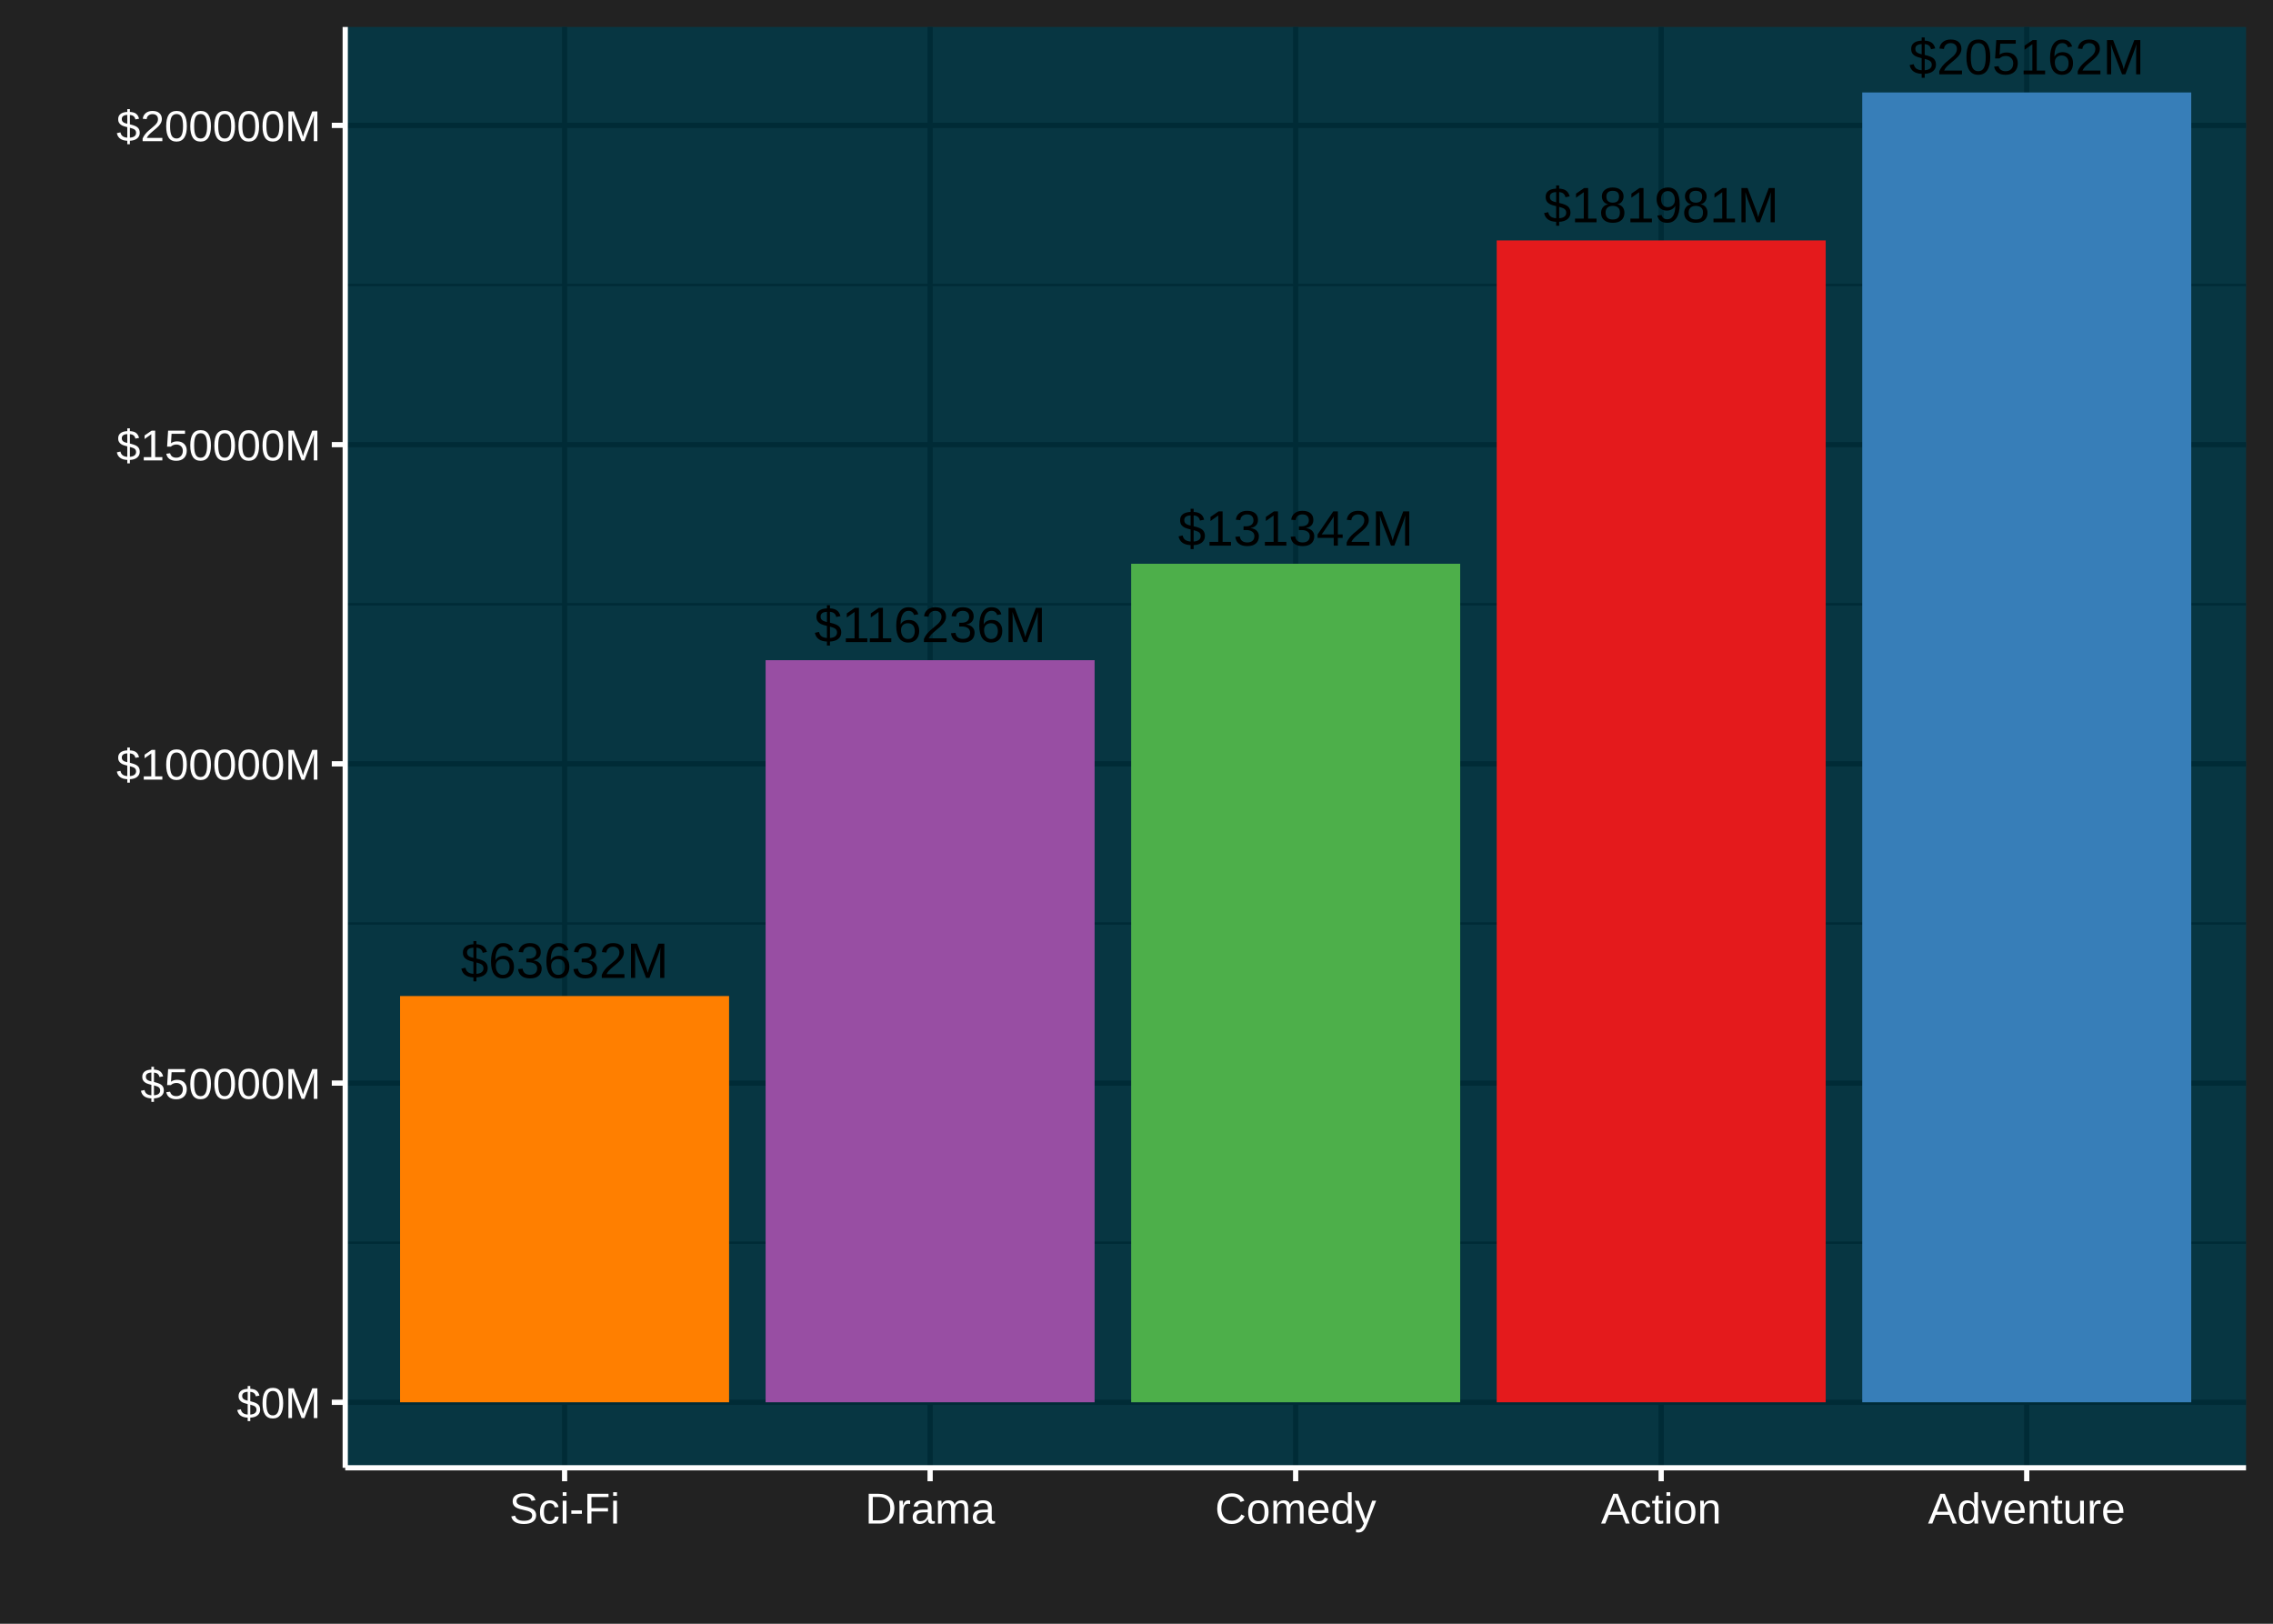
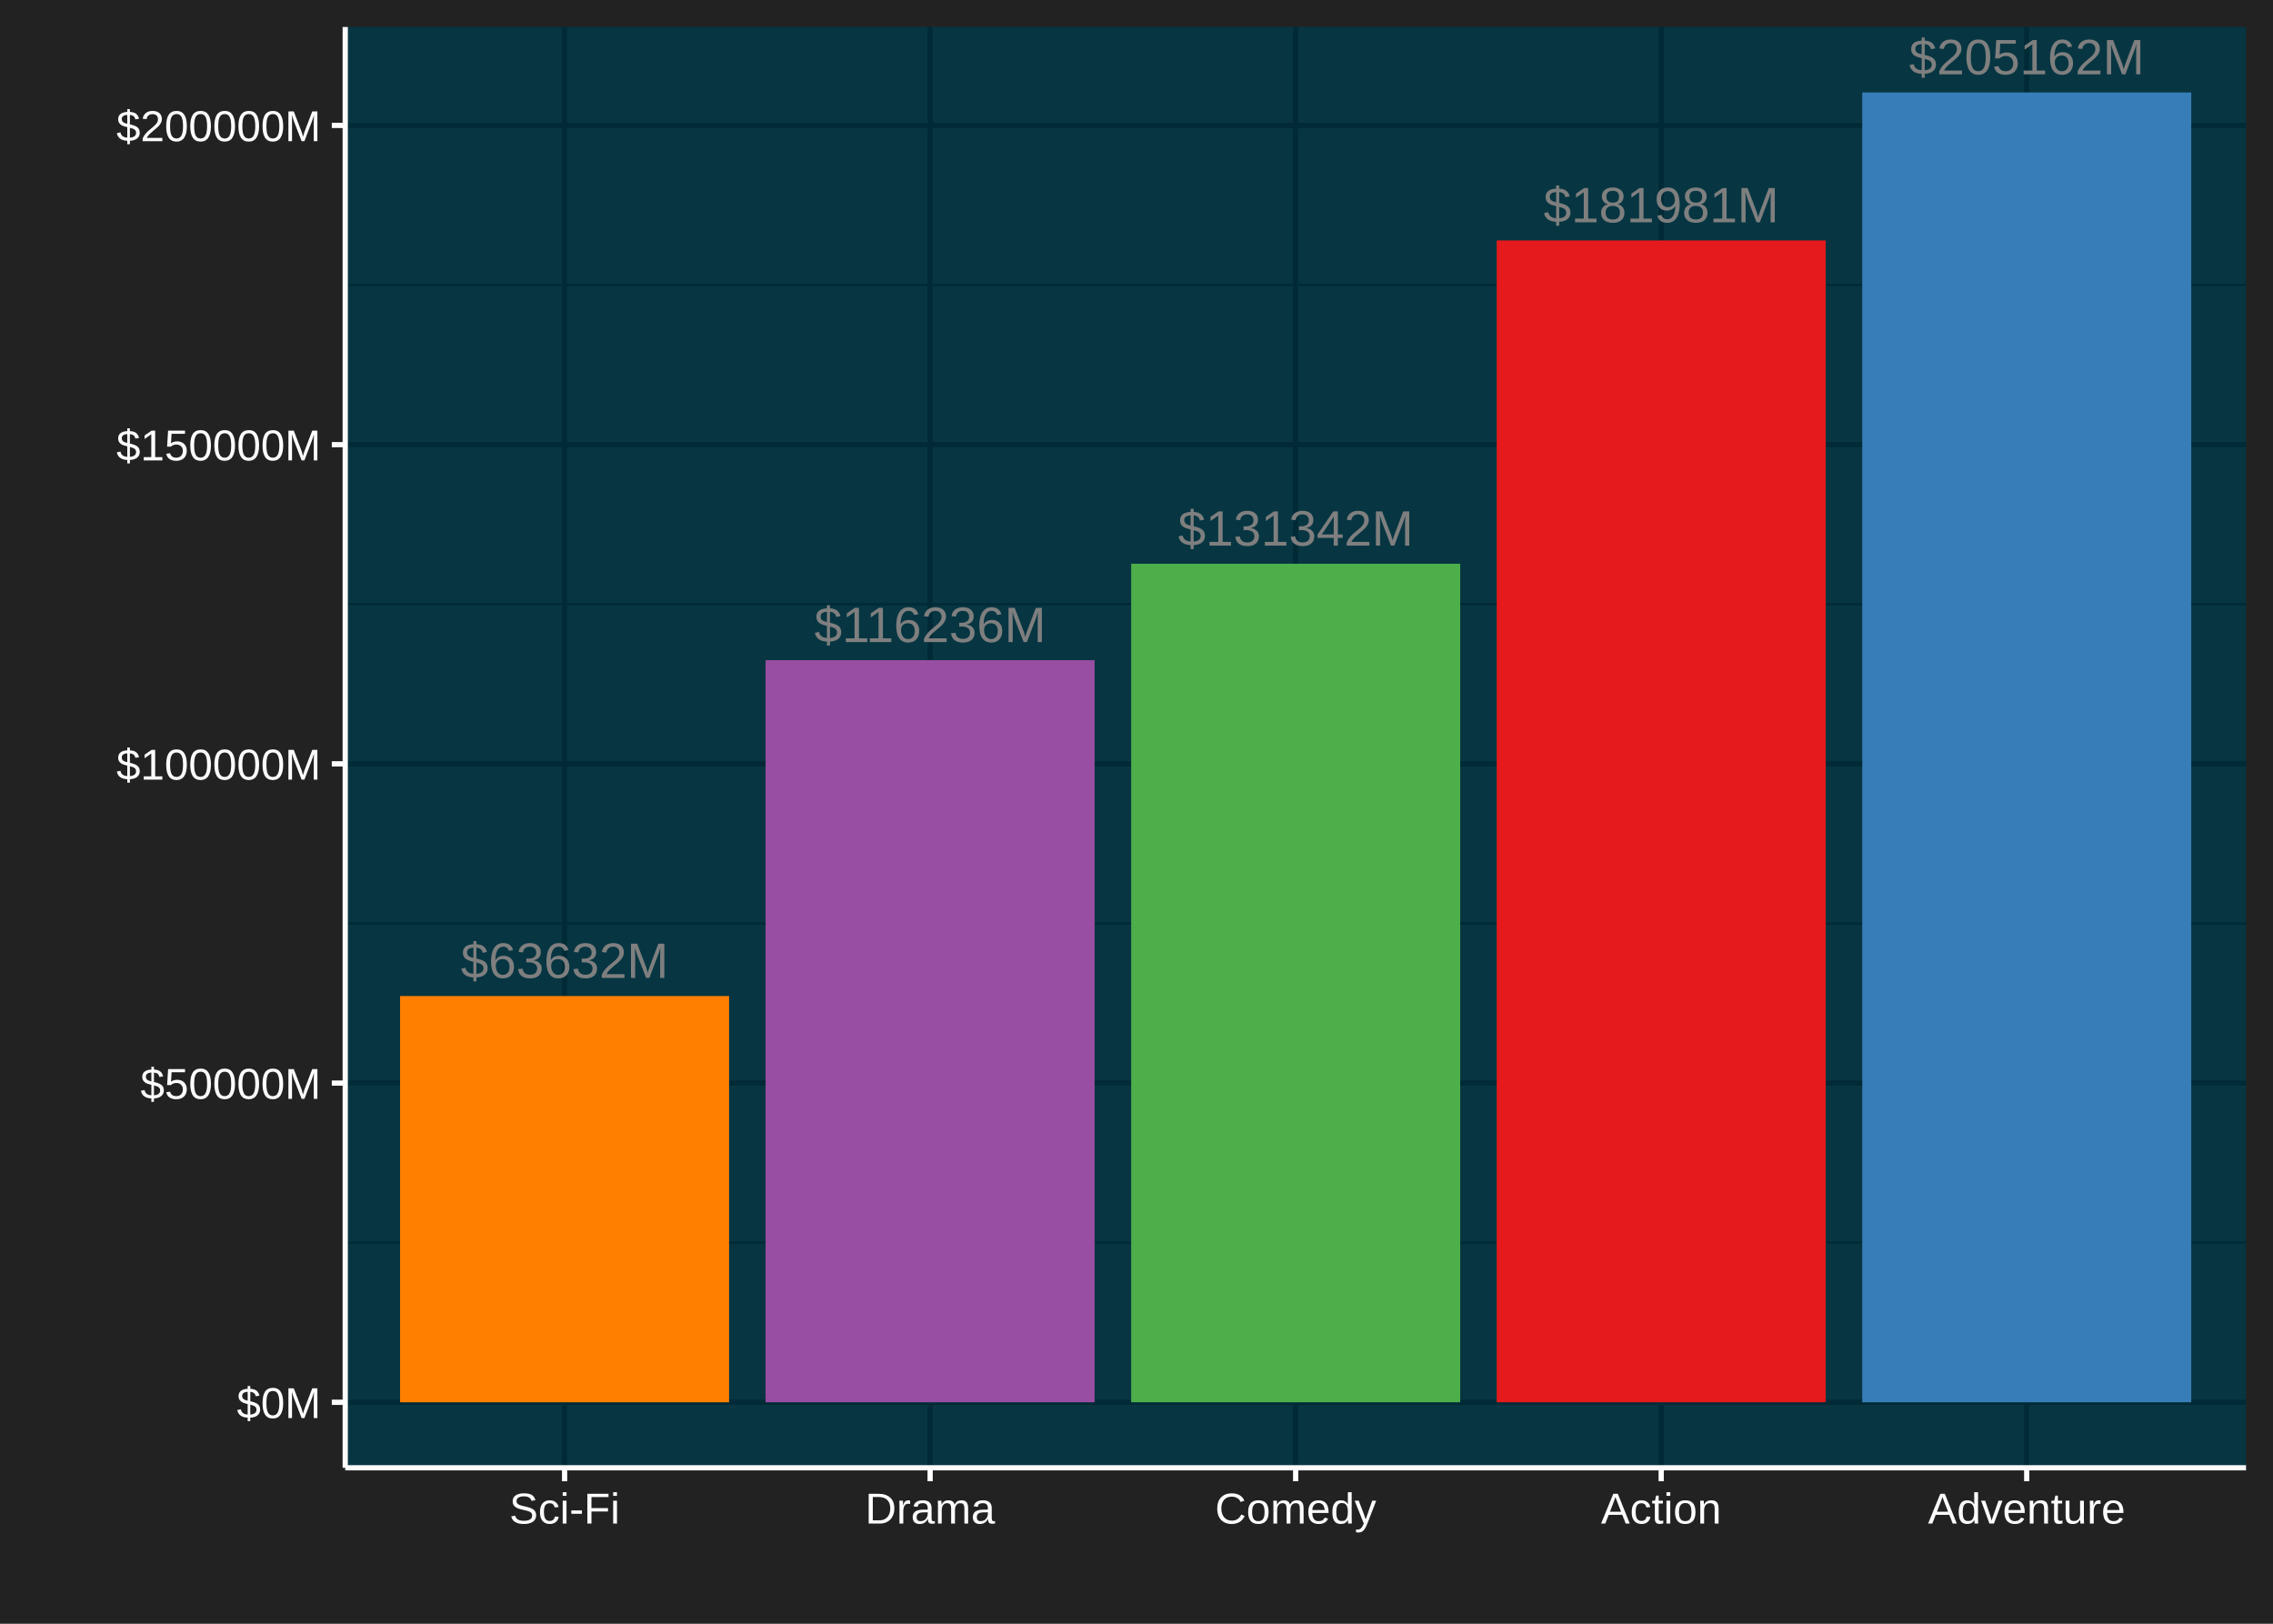
<svg xmlns="http://www.w3.org/2000/svg" class="svglite" width="504.00pt" height="360.00pt" viewBox="0 0 504.00 360.00">
  <defs>
    <style type="text/css">
    .svglite line, .svglite polyline, .svglite polygon, .svglite path, .svglite rect, .svglite circle {
      fill: none;
      stroke: #000000;
      stroke-linecap: round;
      stroke-linejoin: round;
      stroke-miterlimit: 10.00;
    }
    .svglite text {
      white-space: pre;
    }
  </style>
  </defs>
  <rect width="100%" height="100%" style="stroke: none; fill: none;" />
  <defs>
    <clipPath id="cpMC4wMHw1MDQuMDB8MC4wMHwzNjAuMDA=">
      <rect x="0.00" y="0.00" width="504.00" height="360.00" />
    </clipPath>
  </defs>
  <g clip-path="url(#cpMC4wMHw1MDQuMDB8MC4wMHwzNjAuMDA=)">
    <rect x="0.00" y="0.00" width="504.00" height="360.00" style="stroke-width: 1.16; stroke: none; fill: #222222;" />
  </g>
  <defs>
    <clipPath id="cpNzYuNTV8NDk4LjAyfDUuOTh8MzI1LjQy">
      <rect x="76.55" y="5.98" width="421.47" height="319.44" />
    </clipPath>
  </defs>
  <g clip-path="url(#cpNzYuNTV8NDk4LjAyfDUuOTh8MzI1LjQy)">
    <rect x="76.55" y="5.98" width="421.47" height="319.44" style="stroke-width: 1.16; stroke: none; fill: #073642;" />
    <polyline points="76.55,275.51 498.02,275.51 " style="stroke-width: 0.53; stroke: #002B36; stroke-linecap: butt;" />
    <polyline points="76.55,204.74 498.02,204.74 " style="stroke-width: 0.53; stroke: #002B36; stroke-linecap: butt;" />
    <polyline points="76.55,133.97 498.02,133.97 " style="stroke-width: 0.53; stroke: #002B36; stroke-linecap: butt;" />
    <polyline points="76.55,63.19 498.02,63.19 " style="stroke-width: 0.53; stroke: #002B36; stroke-linecap: butt;" />
    <polyline points="76.55,310.90 498.02,310.90 " style="stroke-width: 1.16; stroke: #002B36; stroke-linecap: butt;" />
    <polyline points="76.55,240.13 498.02,240.13 " style="stroke-width: 1.16; stroke: #002B36; stroke-linecap: butt;" />
    <polyline points="76.55,169.35 498.02,169.35 " style="stroke-width: 1.16; stroke: #002B36; stroke-linecap: butt;" />
    <polyline points="76.55,98.58 498.02,98.58 " style="stroke-width: 1.16; stroke: #002B36; stroke-linecap: butt;" />
    <polyline points="76.55,27.80 498.02,27.80 " style="stroke-width: 1.16; stroke: #002B36; stroke-linecap: butt;" />
    <polyline points="125.19,325.42 125.19,5.98 " style="stroke-width: 1.16; stroke: #002B36; stroke-linecap: butt;" />
    <polyline points="206.24,325.42 206.24,5.98 " style="stroke-width: 1.16; stroke: #002B36; stroke-linecap: butt;" />
    <polyline points="287.29,325.42 287.29,5.98 " style="stroke-width: 1.16; stroke: #002B36; stroke-linecap: butt;" />
    <polyline points="368.34,325.42 368.34,5.98 " style="stroke-width: 1.16; stroke: #002B36; stroke-linecap: butt;" />
    <polyline points="449.39,325.42 449.39,5.98 " style="stroke-width: 1.16; stroke: #002B36; stroke-linecap: butt;" />
    <rect x="412.92" y="20.50" width="72.95" height="290.40" style="stroke-width: 1.07; stroke: none; stroke-linecap: butt; stroke-linejoin: miter; fill: #377EB8;" />
    <rect x="331.87" y="53.31" width="72.95" height="257.59" style="stroke-width: 1.07; stroke: none; stroke-linecap: butt; stroke-linejoin: miter; fill: #E41A1C;" />
    <rect x="250.82" y="124.99" width="72.95" height="185.91" style="stroke-width: 1.07; stroke: none; stroke-linecap: butt; stroke-linejoin: miter; fill: #4DAF4A;" />
    <rect x="169.76" y="146.37" width="72.95" height="164.53" style="stroke-width: 1.07; stroke: none; stroke-linecap: butt; stroke-linejoin: miter; fill: #984EA3;" />
    <rect x="88.71" y="220.83" width="72.95" height="90.07" style="stroke-width: 1.07; stroke: none; stroke-linecap: butt; stroke-linejoin: miter; fill: #FF7F00;" />
-     <text x="449.39" y="16.48" text-anchor="middle" style="font-size: 11.04px; font-family: &quot;Liberation Sans&quot;;" textLength="58.66px" lengthAdjust="spacingAndGlyphs">$205162M</text>
-     <text x="368.34" y="49.29" text-anchor="middle" style="font-size: 11.04px; font-family: &quot;Liberation Sans&quot;;" textLength="58.66px" lengthAdjust="spacingAndGlyphs">$181981M</text>
-     <text x="287.29" y="120.97" text-anchor="middle" style="font-size: 11.04px; font-family: &quot;Liberation Sans&quot;;" textLength="58.66px" lengthAdjust="spacingAndGlyphs">$131342M</text>
-     <text x="206.24" y="142.35" text-anchor="middle" style="font-size: 11.04px; font-family: &quot;Liberation Sans&quot;;" textLength="58.66px" lengthAdjust="spacingAndGlyphs">$116236M</text>
-     <text x="125.19" y="216.81" text-anchor="middle" style="font-size: 11.04px; font-family: &quot;Liberation Sans&quot;;" textLength="51.64px" lengthAdjust="spacingAndGlyphs">$63632M</text>
+     <text x="449.39" y="16.48" text-anchor="middle" style="font-size: 11.04px;fill: #7F7F7F; font-family: &quot;Liberation Sans&quot;;" textLength="58.66px" lengthAdjust="spacingAndGlyphs">$205162M</text>
+     <text x="368.34" y="49.29" text-anchor="middle" style="font-size: 11.04px;fill: #7F7F7F; font-family: &quot;Liberation Sans&quot;;" textLength="58.66px" lengthAdjust="spacingAndGlyphs">$181981M</text>
+     <text x="287.29" y="120.97" text-anchor="middle" style="font-size: 11.04px;fill: #7F7F7F; font-family: &quot;Liberation Sans&quot;;" textLength="58.66px" lengthAdjust="spacingAndGlyphs">$131342M</text>
+     <text x="206.24" y="142.35" text-anchor="middle" style="font-size: 11.04px;fill: #7F7F7F; font-family: &quot;Liberation Sans&quot;;" textLength="58.66px" lengthAdjust="spacingAndGlyphs">$116236M</text>
+     <text x="125.19" y="216.81" text-anchor="middle" style="font-size: 11.04px;fill: #7F7F7F; font-family: &quot;Liberation Sans&quot;;" textLength="51.64px" lengthAdjust="spacingAndGlyphs">$63632M</text>
  </g>
  <g clip-path="url(#cpMC4wMHw1MDQuMDB8MC4wMHwzNjAuMDA=)">
    <polyline points="76.55,325.42 76.55,5.98 " style="stroke-width: 1.16; stroke: #FFFFFF; stroke-linecap: butt;" />
    <text x="71.17" y="314.40" text-anchor="end" style="font-size: 9.60px;fill: #FFFFFF; font-family: &quot;Liberation Sans&quot;;" textLength="20.47px" lengthAdjust="spacingAndGlyphs">$0M</text>
    <text x="71.17" y="243.62" text-anchor="end" style="font-size: 9.60px;fill: #FFFFFF; font-family: &quot;Liberation Sans&quot;;" textLength="44.86px" lengthAdjust="spacingAndGlyphs">$50000M</text>
    <text x="71.17" y="172.85" text-anchor="end" style="font-size: 9.60px;fill: #FFFFFF; font-family: &quot;Liberation Sans&quot;;" textLength="50.96px" lengthAdjust="spacingAndGlyphs">$100000M</text>
    <text x="71.17" y="102.07" text-anchor="end" style="font-size: 9.60px;fill: #FFFFFF; font-family: &quot;Liberation Sans&quot;;" textLength="50.96px" lengthAdjust="spacingAndGlyphs">$150000M</text>
    <text x="71.17" y="31.30" text-anchor="end" style="font-size: 9.60px;fill: #FFFFFF; font-family: &quot;Liberation Sans&quot;;" textLength="50.96px" lengthAdjust="spacingAndGlyphs">$200000M</text>
    <polyline points="73.57,310.90 76.55,310.90 " style="stroke-width: 1.16; stroke: #FFFFFF; stroke-linecap: butt;" />
    <polyline points="73.57,240.13 76.55,240.13 " style="stroke-width: 1.16; stroke: #FFFFFF; stroke-linecap: butt;" />
    <polyline points="73.57,169.35 76.55,169.35 " style="stroke-width: 1.16; stroke: #FFFFFF; stroke-linecap: butt;" />
    <polyline points="73.57,98.58 76.55,98.58 " style="stroke-width: 1.16; stroke: #FFFFFF; stroke-linecap: butt;" />
    <polyline points="73.57,27.80 76.55,27.80 " style="stroke-width: 1.16; stroke: #FFFFFF; stroke-linecap: butt;" />
    <polyline points="76.55,325.42 498.02,325.42 " style="stroke-width: 1.16; stroke: #FFFFFF; stroke-linecap: butt;" />
    <polyline points="125.19,328.41 125.19,325.42 " style="stroke-width: 1.16; stroke: #FFFFFF; stroke-linecap: butt;" />
    <polyline points="206.24,328.41 206.24,325.42 " style="stroke-width: 1.16; stroke: #FFFFFF; stroke-linecap: butt;" />
    <polyline points="287.29,328.41 287.29,325.42 " style="stroke-width: 1.16; stroke: #FFFFFF; stroke-linecap: butt;" />
    <polyline points="368.34,328.41 368.34,325.42 " style="stroke-width: 1.16; stroke: #FFFFFF; stroke-linecap: butt;" />
    <polyline points="449.39,328.41 449.39,325.42 " style="stroke-width: 1.16; stroke: #FFFFFF; stroke-linecap: butt;" />
    <text x="125.19" y="337.79" text-anchor="middle" style="font-size: 9.60px;fill: #FFFFFF; font-family: &quot;Liberation Sans&quot;;" textLength="24.97px" lengthAdjust="spacingAndGlyphs">Sci-Fi</text>
    <text x="206.24" y="337.79" text-anchor="middle" style="font-size: 9.60px;fill: #FFFFFF; font-family: &quot;Liberation Sans&quot;;" textLength="32.43px" lengthAdjust="spacingAndGlyphs">Drama</text>
    <text x="287.29" y="337.79" text-anchor="middle" style="font-size: 9.60px;fill: #FFFFFF; font-family: &quot;Liberation Sans&quot;;" textLength="39.58px" lengthAdjust="spacingAndGlyphs">Comedy</text>
    <text x="368.34" y="337.79" text-anchor="middle" style="font-size: 9.60px;fill: #FFFFFF; font-family: &quot;Liberation Sans&quot;;" textLength="30.03px" lengthAdjust="spacingAndGlyphs">Action</text>
    <text x="449.39" y="337.79" text-anchor="middle" style="font-size: 9.60px;fill: #FFFFFF; font-family: &quot;Liberation Sans&quot;;" textLength="49.62px" lengthAdjust="spacingAndGlyphs">Adventure</text>
  </g>
</svg>
